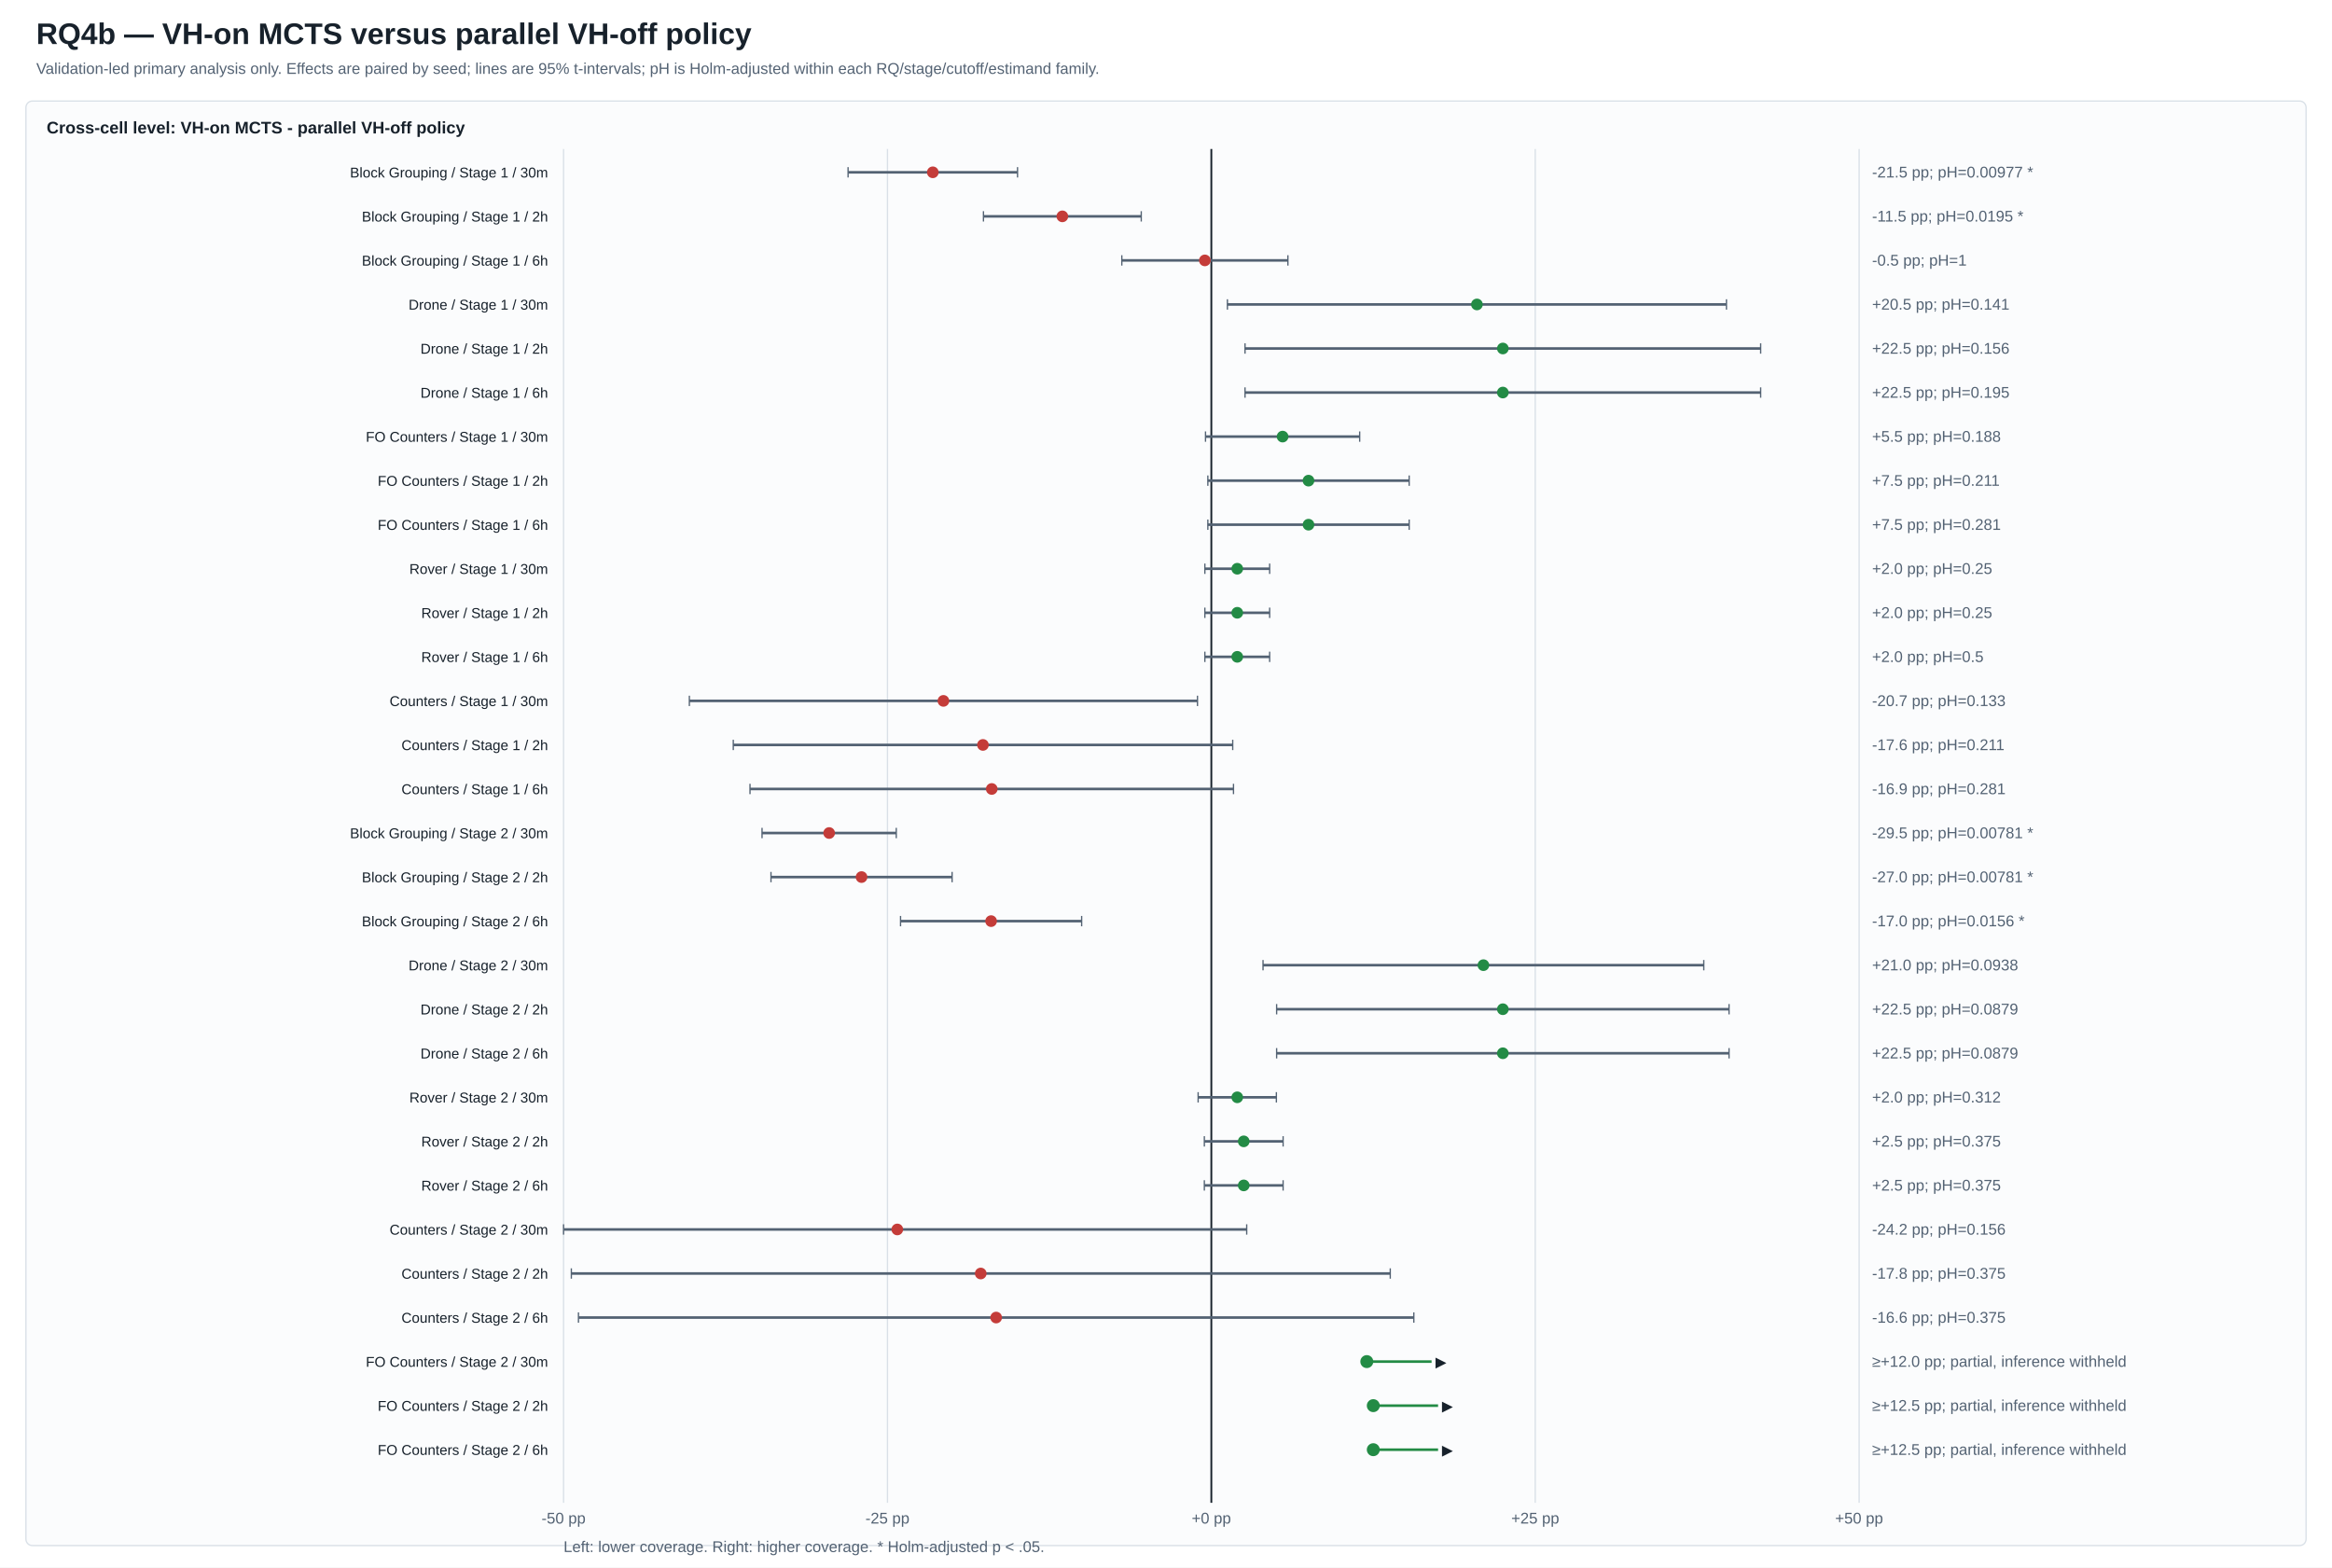
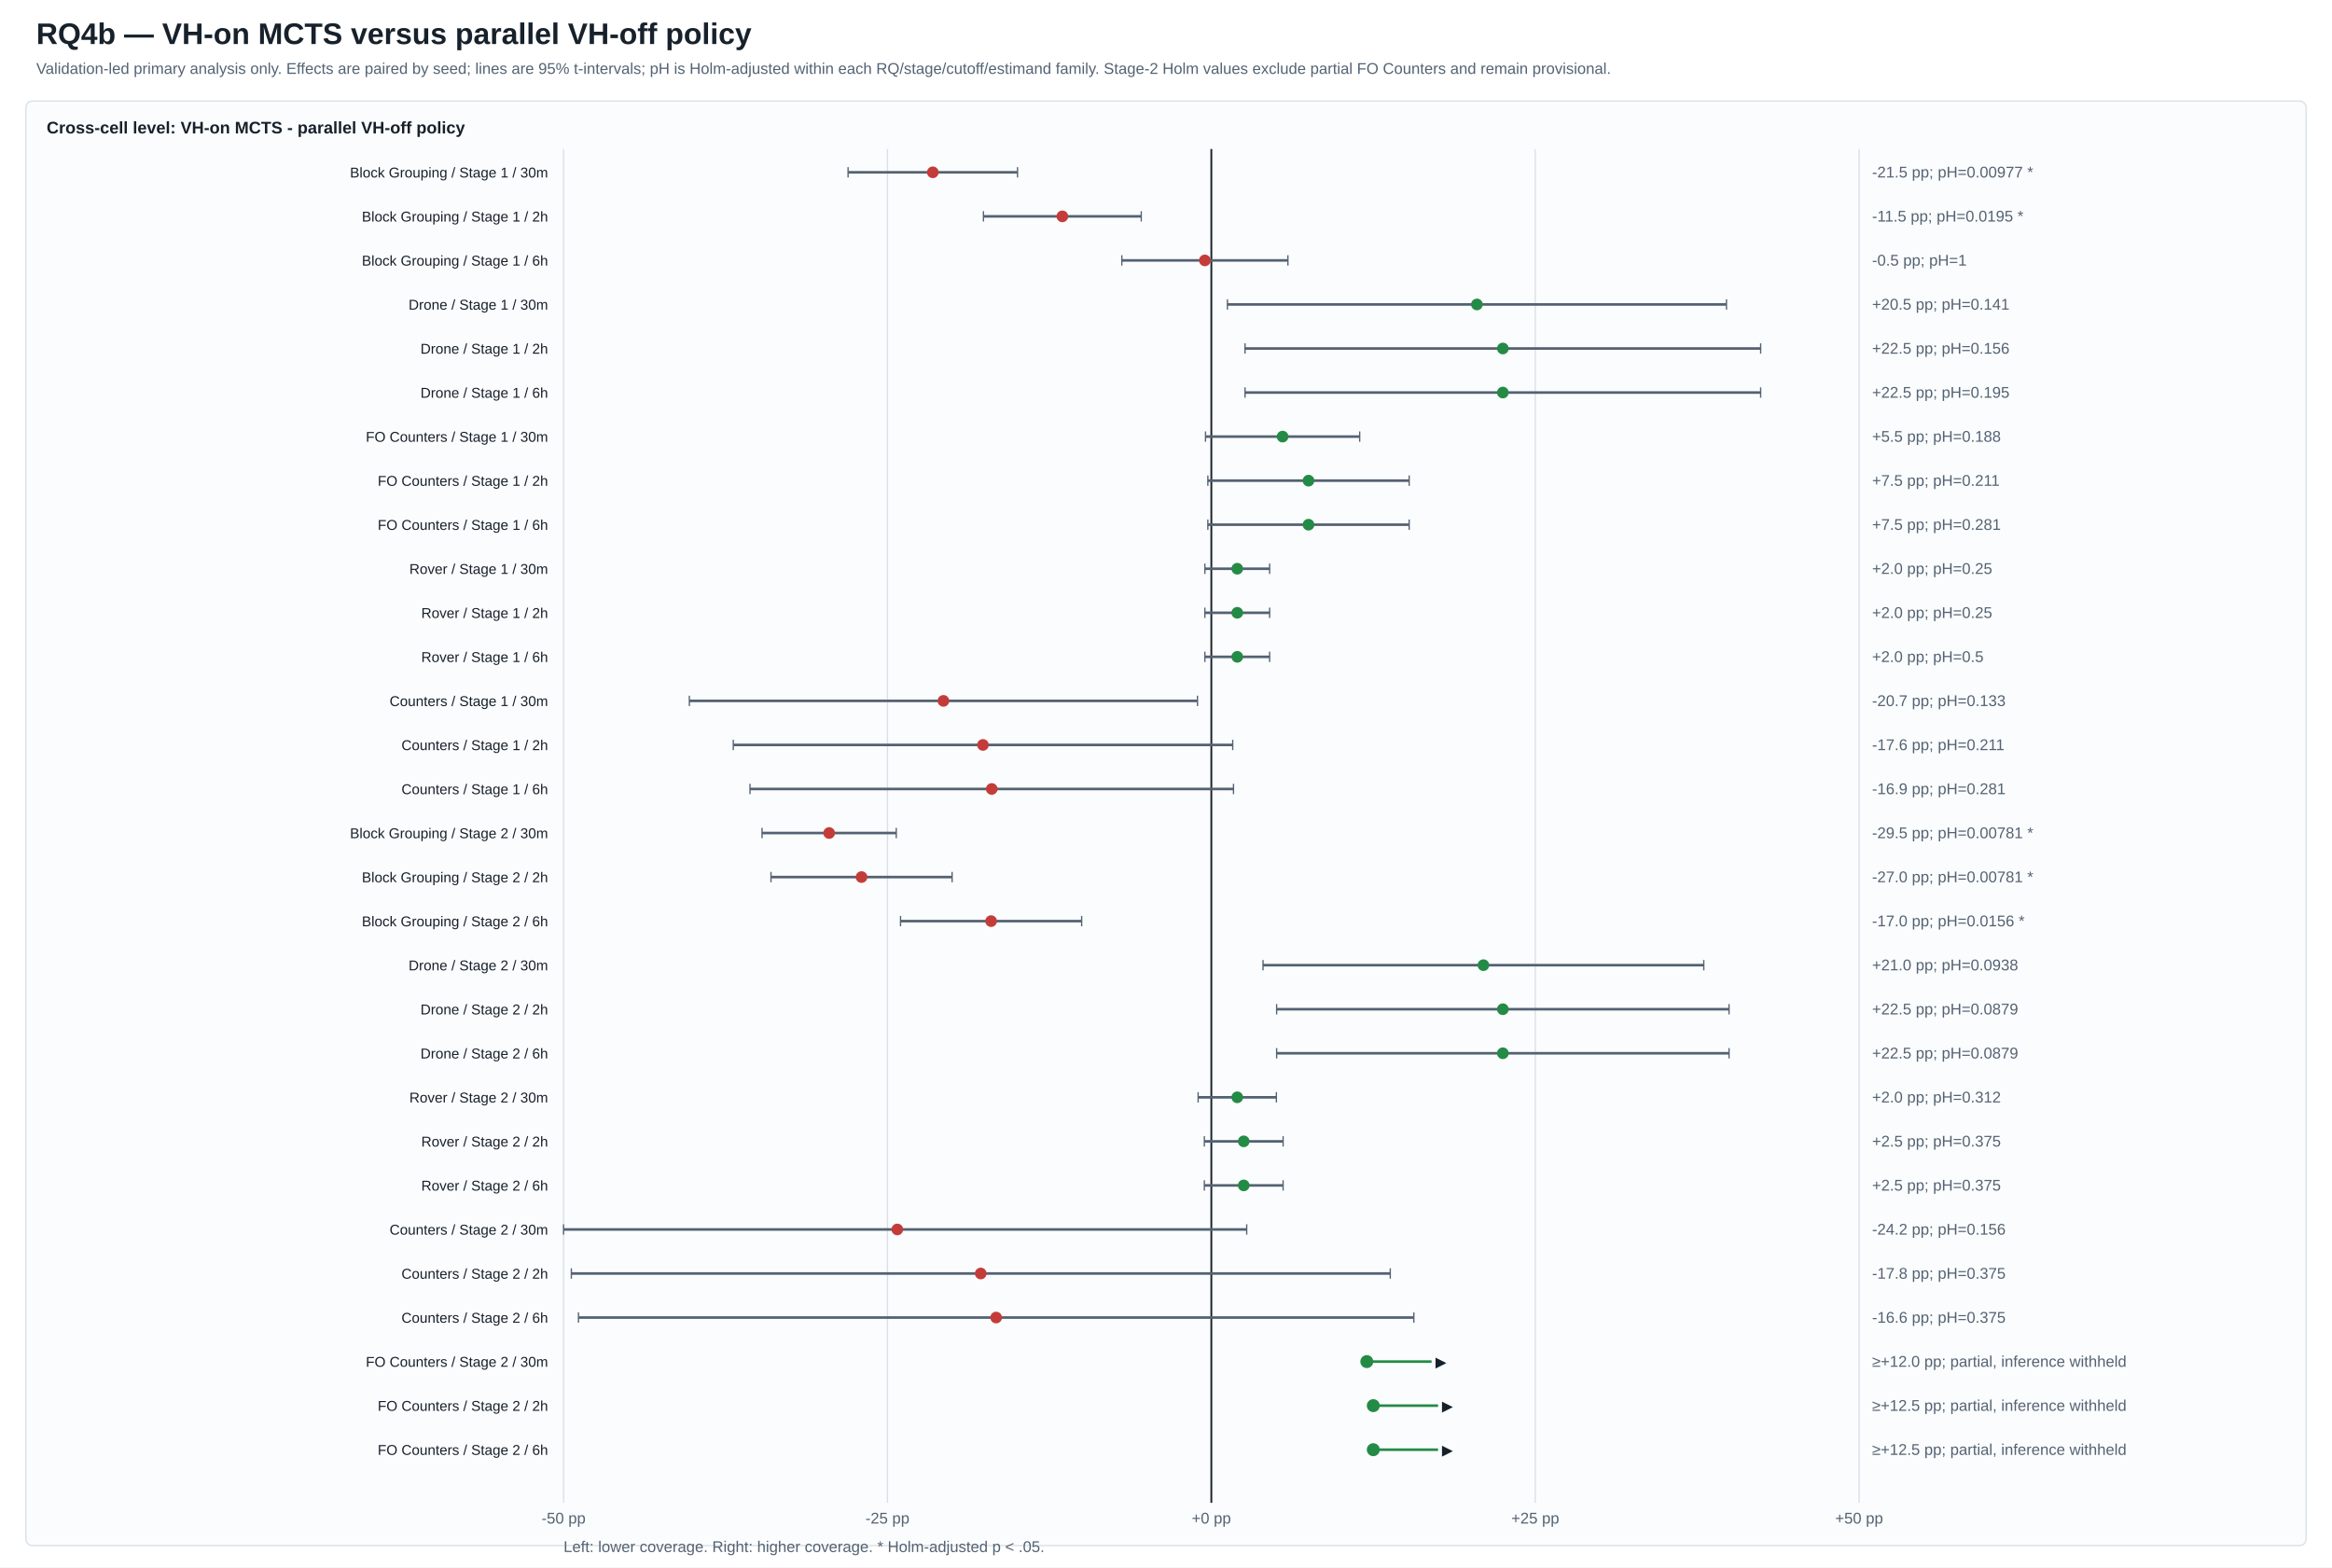
<svg xmlns="http://www.w3.org/2000/svg" width="1800" height="1210" viewBox="0 0 1800 1210">
  <rect width="100%" height="100%" fill="white" />
  <style>text{font-family:Segoe UI,Arial,sans-serif;fill:#17212b}.title{font-size:23px;font-weight:700}.sub{font-size:12px;fill:#536273}.label{font-size:11px}.head{font-size:13px;font-weight:700}</style>
  <text x="28" y="34" class="title">RQ4b — VH-on MCTS versus parallel VH-off policy</text>
-   <text x="28" y="57" class="sub">Validation-led primary analysis only. Effects are paired by seed; lines are 95% t-intervals; pH is Holm-adjusted within each RQ/stage/cutoff/estimand family.</text>
+   <text x="28" y="57" class="sub">Validation-led primary analysis only. Effects are paired by seed; lines are 95% t-intervals; pH is Holm-adjusted within each RQ/stage/cutoff/estimand family. Stage-2 Holm values exclude partial FO Counters and remain provisional.</text>
  <rect x="20" y="78" width="1760" height="1115" rx="5" fill="#fbfcfd" stroke="#d9e0e7" />
  <text x="36" y="103" class="head">Cross-cell level: VH-on MCTS - parallel VH-off policy</text>
  <line x1="435.0" y1="115" x2="435.0" y2="1160" stroke="#d9e0e7" stroke-width="1" />
  <text x="435.0" y="1176" text-anchor="middle" class="sub">-50 pp</text>
  <line x1="685.0" y1="115" x2="685.0" y2="1160" stroke="#d9e0e7" stroke-width="1" />
  <text x="685.0" y="1176" text-anchor="middle" class="sub">-25 pp</text>
  <line x1="935.0" y1="115" x2="935.0" y2="1160" stroke="#17212b" stroke-width="1.4" />
  <text x="935.0" y="1176" text-anchor="middle" class="sub">+0 pp</text>
  <line x1="1185.0" y1="115" x2="1185.0" y2="1160" stroke="#d9e0e7" stroke-width="1" />
  <text x="1185.0" y="1176" text-anchor="middle" class="sub">+25 pp</text>
  <line x1="1435.0" y1="115" x2="1435.0" y2="1160" stroke="#d9e0e7" stroke-width="1" />
  <text x="1435.0" y="1176" text-anchor="middle" class="sub">+50 pp</text>
  <text x="423" y="137" text-anchor="end" class="label">Block Grouping / Stage 1 / 30m</text>
  <line x1="654.6" y1="133" x2="785.4" y2="133" stroke="#536273" stroke-width="2" />
  <line x1="654.6" y1="129" x2="654.6" y2="137" stroke="#536273" />
  <line x1="785.4" y1="129" x2="785.4" y2="137" stroke="#536273" />
  <circle cx="720.0" cy="133" r="4.5" fill="#c43c39" />
  <text x="1445" y="137" class="sub">-21.5 pp; pH=0.00977 *</text>
  <text x="423" y="171" text-anchor="end" class="label">Block Grouping / Stage 1 / 2h</text>
  <line x1="759.1" y1="167" x2="880.9" y2="167" stroke="#536273" stroke-width="2" />
  <line x1="759.1" y1="163" x2="759.1" y2="171" stroke="#536273" />
  <line x1="880.9" y1="163" x2="880.9" y2="171" stroke="#536273" />
  <circle cx="820.0" cy="167" r="4.5" fill="#c43c39" />
  <text x="1445" y="171" class="sub">-11.5 pp; pH=0.0195 *</text>
  <text x="423" y="205" text-anchor="end" class="label">Block Grouping / Stage 1 / 6h</text>
  <line x1="865.9" y1="201" x2="994.1" y2="201" stroke="#536273" stroke-width="2" />
  <line x1="865.9" y1="197" x2="865.9" y2="205" stroke="#536273" />
  <line x1="994.1" y1="197" x2="994.1" y2="205" stroke="#536273" />
  <circle cx="930.0" cy="201" r="4.5" fill="#c43c39" />
  <text x="1445" y="205" class="sub">-0.5 pp; pH=1</text>
  <text x="423" y="239" text-anchor="end" class="label">Drone / Stage 1 / 30m</text>
  <line x1="947.4" y1="235" x2="1332.6" y2="235" stroke="#536273" stroke-width="2" />
  <line x1="947.4" y1="231" x2="947.4" y2="239" stroke="#536273" />
  <line x1="1332.6" y1="231" x2="1332.6" y2="239" stroke="#536273" />
  <circle cx="1140.0" cy="235" r="4.5" fill="#238b45" />
  <text x="1445" y="239" class="sub">+20.5 pp; pH=0.141</text>
  <text x="423" y="273" text-anchor="end" class="label">Drone / Stage 1 / 2h</text>
  <line x1="961.0" y1="269" x2="1359.0" y2="269" stroke="#536273" stroke-width="2" />
  <line x1="961.0" y1="265" x2="961.0" y2="273" stroke="#536273" />
  <line x1="1359.0" y1="265" x2="1359.0" y2="273" stroke="#536273" />
  <circle cx="1160.0" cy="269" r="4.5" fill="#238b45" />
  <text x="1445" y="273" class="sub">+22.5 pp; pH=0.156</text>
  <text x="423" y="307" text-anchor="end" class="label">Drone / Stage 1 / 6h</text>
  <line x1="961.0" y1="303" x2="1359.0" y2="303" stroke="#536273" stroke-width="2" />
  <line x1="961.0" y1="299" x2="961.0" y2="307" stroke="#536273" />
  <line x1="1359.0" y1="299" x2="1359.0" y2="307" stroke="#536273" />
  <circle cx="1160.0" cy="303" r="4.5" fill="#238b45" />
  <text x="1445" y="307" class="sub">+22.5 pp; pH=0.195</text>
  <text x="423" y="341" text-anchor="end" class="label">FO Counters / Stage 1 / 30m</text>
  <line x1="930.5" y1="337" x2="1049.5" y2="337" stroke="#536273" stroke-width="2" />
  <line x1="930.5" y1="333" x2="930.5" y2="341" stroke="#536273" />
  <line x1="1049.5" y1="333" x2="1049.5" y2="341" stroke="#536273" />
  <circle cx="990.0" cy="337" r="4.5" fill="#238b45" />
  <text x="1445" y="341" class="sub">+5.5 pp; pH=0.188</text>
  <text x="423" y="375" text-anchor="end" class="label">FO Counters / Stage 1 / 2h</text>
  <line x1="932.3" y1="371" x2="1087.7" y2="371" stroke="#536273" stroke-width="2" />
  <line x1="932.3" y1="367" x2="932.3" y2="375" stroke="#536273" />
  <line x1="1087.7" y1="367" x2="1087.7" y2="375" stroke="#536273" />
  <circle cx="1010.0" cy="371" r="4.5" fill="#238b45" />
  <text x="1445" y="375" class="sub">+7.5 pp; pH=0.211</text>
  <text x="423" y="409" text-anchor="end" class="label">FO Counters / Stage 1 / 6h</text>
  <line x1="932.3" y1="405" x2="1087.7" y2="405" stroke="#536273" stroke-width="2" />
  <line x1="932.3" y1="401" x2="932.3" y2="409" stroke="#536273" />
  <line x1="1087.7" y1="401" x2="1087.7" y2="409" stroke="#536273" />
  <circle cx="1010.0" cy="405" r="4.5" fill="#238b45" />
  <text x="1445" y="409" class="sub">+7.5 pp; pH=0.281</text>
  <text x="423" y="443" text-anchor="end" class="label">Rover / Stage 1 / 30m</text>
  <line x1="930.0" y1="439" x2="980.0" y2="439" stroke="#536273" stroke-width="2" />
  <line x1="930.0" y1="435" x2="930.0" y2="443" stroke="#536273" />
  <line x1="980.0" y1="435" x2="980.0" y2="443" stroke="#536273" />
  <circle cx="955.0" cy="439" r="4.5" fill="#238b45" />
  <text x="1445" y="443" class="sub">+2.0 pp; pH=0.25</text>
  <text x="423" y="477" text-anchor="end" class="label">Rover / Stage 1 / 2h</text>
  <line x1="930.0" y1="473" x2="980.0" y2="473" stroke="#536273" stroke-width="2" />
  <line x1="930.0" y1="469" x2="930.0" y2="477" stroke="#536273" />
  <line x1="980.0" y1="469" x2="980.0" y2="477" stroke="#536273" />
  <circle cx="955.0" cy="473" r="4.5" fill="#238b45" />
  <text x="1445" y="477" class="sub">+2.0 pp; pH=0.25</text>
  <text x="423" y="511" text-anchor="end" class="label">Rover / Stage 1 / 6h</text>
  <line x1="930.0" y1="507" x2="980.0" y2="507" stroke="#536273" stroke-width="2" />
  <line x1="930.0" y1="503" x2="930.0" y2="511" stroke="#536273" />
  <line x1="980.0" y1="503" x2="980.0" y2="511" stroke="#536273" />
  <circle cx="955.0" cy="507" r="4.5" fill="#238b45" />
  <text x="1445" y="511" class="sub">+2.0 pp; pH=0.5</text>
  <text x="423" y="545" text-anchor="end" class="label">Counters / Stage 1 / 30m</text>
  <line x1="532.1" y1="541" x2="924.3" y2="541" stroke="#536273" stroke-width="2" />
  <line x1="532.1" y1="537" x2="532.1" y2="545" stroke="#536273" />
  <line x1="924.3" y1="537" x2="924.3" y2="545" stroke="#536273" />
  <circle cx="728.2" cy="541" r="4.5" fill="#c43c39" />
  <text x="1445" y="545" class="sub">-20.7 pp; pH=0.133</text>
  <text x="423" y="579" text-anchor="end" class="label">Counters / Stage 1 / 2h</text>
  <line x1="566.0" y1="575" x2="951.5" y2="575" stroke="#536273" stroke-width="2" />
  <line x1="566.0" y1="571" x2="566.0" y2="579" stroke="#536273" />
  <line x1="951.5" y1="571" x2="951.5" y2="579" stroke="#536273" />
  <circle cx="758.7" cy="575" r="4.5" fill="#c43c39" />
  <text x="1445" y="579" class="sub">-17.6 pp; pH=0.211</text>
  <text x="423" y="613" text-anchor="end" class="label">Counters / Stage 1 / 6h</text>
  <line x1="578.9" y1="609" x2="952.1" y2="609" stroke="#536273" stroke-width="2" />
  <line x1="578.9" y1="605" x2="578.9" y2="613" stroke="#536273" />
  <line x1="952.1" y1="605" x2="952.1" y2="613" stroke="#536273" />
  <circle cx="765.5" cy="609" r="4.5" fill="#c43c39" />
  <text x="1445" y="613" class="sub">-16.9 pp; pH=0.281</text>
  <text x="423" y="647" text-anchor="end" class="label">Block Grouping / Stage 2 / 30m</text>
  <line x1="588.2" y1="643" x2="691.8" y2="643" stroke="#536273" stroke-width="2" />
  <line x1="588.2" y1="639" x2="588.2" y2="647" stroke="#536273" />
  <line x1="691.8" y1="639" x2="691.8" y2="647" stroke="#536273" />
  <circle cx="640.0" cy="643" r="4.5" fill="#c43c39" />
  <text x="1445" y="647" class="sub">-29.5 pp; pH=0.00781 *</text>
  <text x="423" y="681" text-anchor="end" class="label">Block Grouping / Stage 2 / 2h</text>
  <line x1="595.1" y1="677" x2="734.9" y2="677" stroke="#536273" stroke-width="2" />
  <line x1="595.1" y1="673" x2="595.1" y2="681" stroke="#536273" />
  <line x1="734.9" y1="673" x2="734.9" y2="681" stroke="#536273" />
  <circle cx="665.0" cy="677" r="4.5" fill="#c43c39" />
  <text x="1445" y="681" class="sub">-27.0 pp; pH=0.00781 *</text>
  <text x="423" y="715" text-anchor="end" class="label">Block Grouping / Stage 2 / 6h</text>
  <line x1="695.1" y1="711" x2="834.9" y2="711" stroke="#536273" stroke-width="2" />
  <line x1="695.1" y1="707" x2="695.1" y2="715" stroke="#536273" />
  <line x1="834.9" y1="707" x2="834.9" y2="715" stroke="#536273" />
  <circle cx="765.0" cy="711" r="4.5" fill="#c43c39" />
  <text x="1445" y="715" class="sub">-17.0 pp; pH=0.0156 *</text>
  <text x="423" y="749" text-anchor="end" class="label">Drone / Stage 2 / 30m</text>
  <line x1="974.9" y1="745" x2="1315.1" y2="745" stroke="#536273" stroke-width="2" />
  <line x1="974.9" y1="741" x2="974.9" y2="749" stroke="#536273" />
  <line x1="1315.1" y1="741" x2="1315.1" y2="749" stroke="#536273" />
  <circle cx="1145.0" cy="745" r="4.5" fill="#238b45" />
  <text x="1445" y="749" class="sub">+21.0 pp; pH=0.0938</text>
  <text x="423" y="783" text-anchor="end" class="label">Drone / Stage 2 / 2h</text>
  <line x1="985.4" y1="779" x2="1334.6" y2="779" stroke="#536273" stroke-width="2" />
  <line x1="985.4" y1="775" x2="985.4" y2="783" stroke="#536273" />
  <line x1="1334.6" y1="775" x2="1334.6" y2="783" stroke="#536273" />
  <circle cx="1160.0" cy="779" r="4.5" fill="#238b45" />
  <text x="1445" y="783" class="sub">+22.5 pp; pH=0.0879</text>
  <text x="423" y="817" text-anchor="end" class="label">Drone / Stage 2 / 6h</text>
  <line x1="985.4" y1="813" x2="1334.6" y2="813" stroke="#536273" stroke-width="2" />
  <line x1="985.4" y1="809" x2="985.4" y2="817" stroke="#536273" />
  <line x1="1334.6" y1="809" x2="1334.6" y2="817" stroke="#536273" />
  <circle cx="1160.0" cy="813" r="4.5" fill="#238b45" />
  <text x="1445" y="817" class="sub">+22.5 pp; pH=0.0879</text>
  <text x="423" y="851" text-anchor="end" class="label">Rover / Stage 2 / 30m</text>
  <line x1="924.8" y1="847" x2="985.2" y2="847" stroke="#536273" stroke-width="2" />
  <line x1="924.8" y1="843" x2="924.8" y2="851" stroke="#536273" />
  <line x1="985.2" y1="843" x2="985.2" y2="851" stroke="#536273" />
  <circle cx="955.0" cy="847" r="4.5" fill="#238b45" />
  <text x="1445" y="851" class="sub">+2.0 pp; pH=0.312</text>
  <text x="423" y="885" text-anchor="end" class="label">Rover / Stage 2 / 2h</text>
  <line x1="929.6" y1="881" x2="990.4" y2="881" stroke="#536273" stroke-width="2" />
  <line x1="929.6" y1="877" x2="929.6" y2="885" stroke="#536273" />
  <line x1="990.4" y1="877" x2="990.4" y2="885" stroke="#536273" />
  <circle cx="960.0" cy="881" r="4.5" fill="#238b45" />
  <text x="1445" y="885" class="sub">+2.5 pp; pH=0.375</text>
  <text x="423" y="919" text-anchor="end" class="label">Rover / Stage 2 / 6h</text>
  <line x1="929.6" y1="915" x2="990.4" y2="915" stroke="#536273" stroke-width="2" />
  <line x1="929.6" y1="911" x2="929.6" y2="919" stroke="#536273" />
  <line x1="990.4" y1="911" x2="990.4" y2="919" stroke="#536273" />
  <circle cx="960.0" cy="915" r="4.5" fill="#238b45" />
  <text x="1445" y="919" class="sub">+2.5 pp; pH=0.375</text>
  <text x="423" y="953" text-anchor="end" class="label">Counters / Stage 2 / 30m</text>
  <line x1="435.0" y1="949" x2="962.3" y2="949" stroke="#536273" stroke-width="2" />
  <line x1="435.0" y1="945" x2="435.0" y2="953" stroke="#536273" />
  <line x1="962.3" y1="945" x2="962.3" y2="953" stroke="#536273" />
  <circle cx="692.6" cy="949" r="4.5" fill="#c43c39" />
  <text x="1445" y="953" class="sub">-24.2 pp; pH=0.156</text>
  <text x="423" y="987" text-anchor="end" class="label">Counters / Stage 2 / 2h</text>
  <line x1="441.0" y1="983" x2="1073.1" y2="983" stroke="#536273" stroke-width="2" />
  <line x1="441.0" y1="979" x2="441.0" y2="987" stroke="#536273" />
  <line x1="1073.1" y1="979" x2="1073.1" y2="987" stroke="#536273" />
  <circle cx="757.0" cy="983" r="4.5" fill="#c43c39" />
  <text x="1445" y="987" class="sub">-17.8 pp; pH=0.375</text>
  <text x="423" y="1021" text-anchor="end" class="label">Counters / Stage 2 / 6h</text>
  <line x1="446.5" y1="1017" x2="1091.3" y2="1017" stroke="#536273" stroke-width="2" />
  <line x1="446.5" y1="1013" x2="446.5" y2="1021" stroke="#536273" />
  <line x1="1091.3" y1="1013" x2="1091.3" y2="1021" stroke="#536273" />
  <circle cx="768.9" cy="1017" r="4.5" fill="#c43c39" />
  <text x="1445" y="1021" class="sub">-16.6 pp; pH=0.375</text>
  <text x="423" y="1055" text-anchor="end" class="label">FO Counters / Stage 2 / 30m</text>
  <circle cx="1055.0" cy="1051" r="5" fill="#238b45" />
  <line x1="1055.0" y1="1051" x2="1105.0" y2="1051" stroke="#238b45" stroke-width="2" />
  <text x="1108.0" y="1055" class="label">▶</text>
  <text x="1445" y="1055" class="sub">≥+12.0 pp; partial, inference withheld</text>
  <text x="423" y="1089" text-anchor="end" class="label">FO Counters / Stage 2 / 2h</text>
  <circle cx="1060.0" cy="1085" r="5" fill="#238b45" />
  <line x1="1060.0" y1="1085" x2="1110.0" y2="1085" stroke="#238b45" stroke-width="2" />
  <text x="1113.0" y="1089" class="label">▶</text>
  <text x="1445" y="1089" class="sub">≥+12.5 pp; partial, inference withheld</text>
  <text x="423" y="1123" text-anchor="end" class="label">FO Counters / Stage 2 / 6h</text>
  <circle cx="1060.0" cy="1119" r="5" fill="#238b45" />
  <line x1="1060.0" y1="1119" x2="1110.0" y2="1119" stroke="#238b45" stroke-width="2" />
  <text x="1113.0" y="1123" class="label">▶</text>
  <text x="1445" y="1123" class="sub">≥+12.5 pp; partial, inference withheld</text>
  <text x="435" y="1198" class="sub">Left: lower coverage. Right: higher coverage. * Holm-adjusted p &lt; .05.</text>
</svg>
